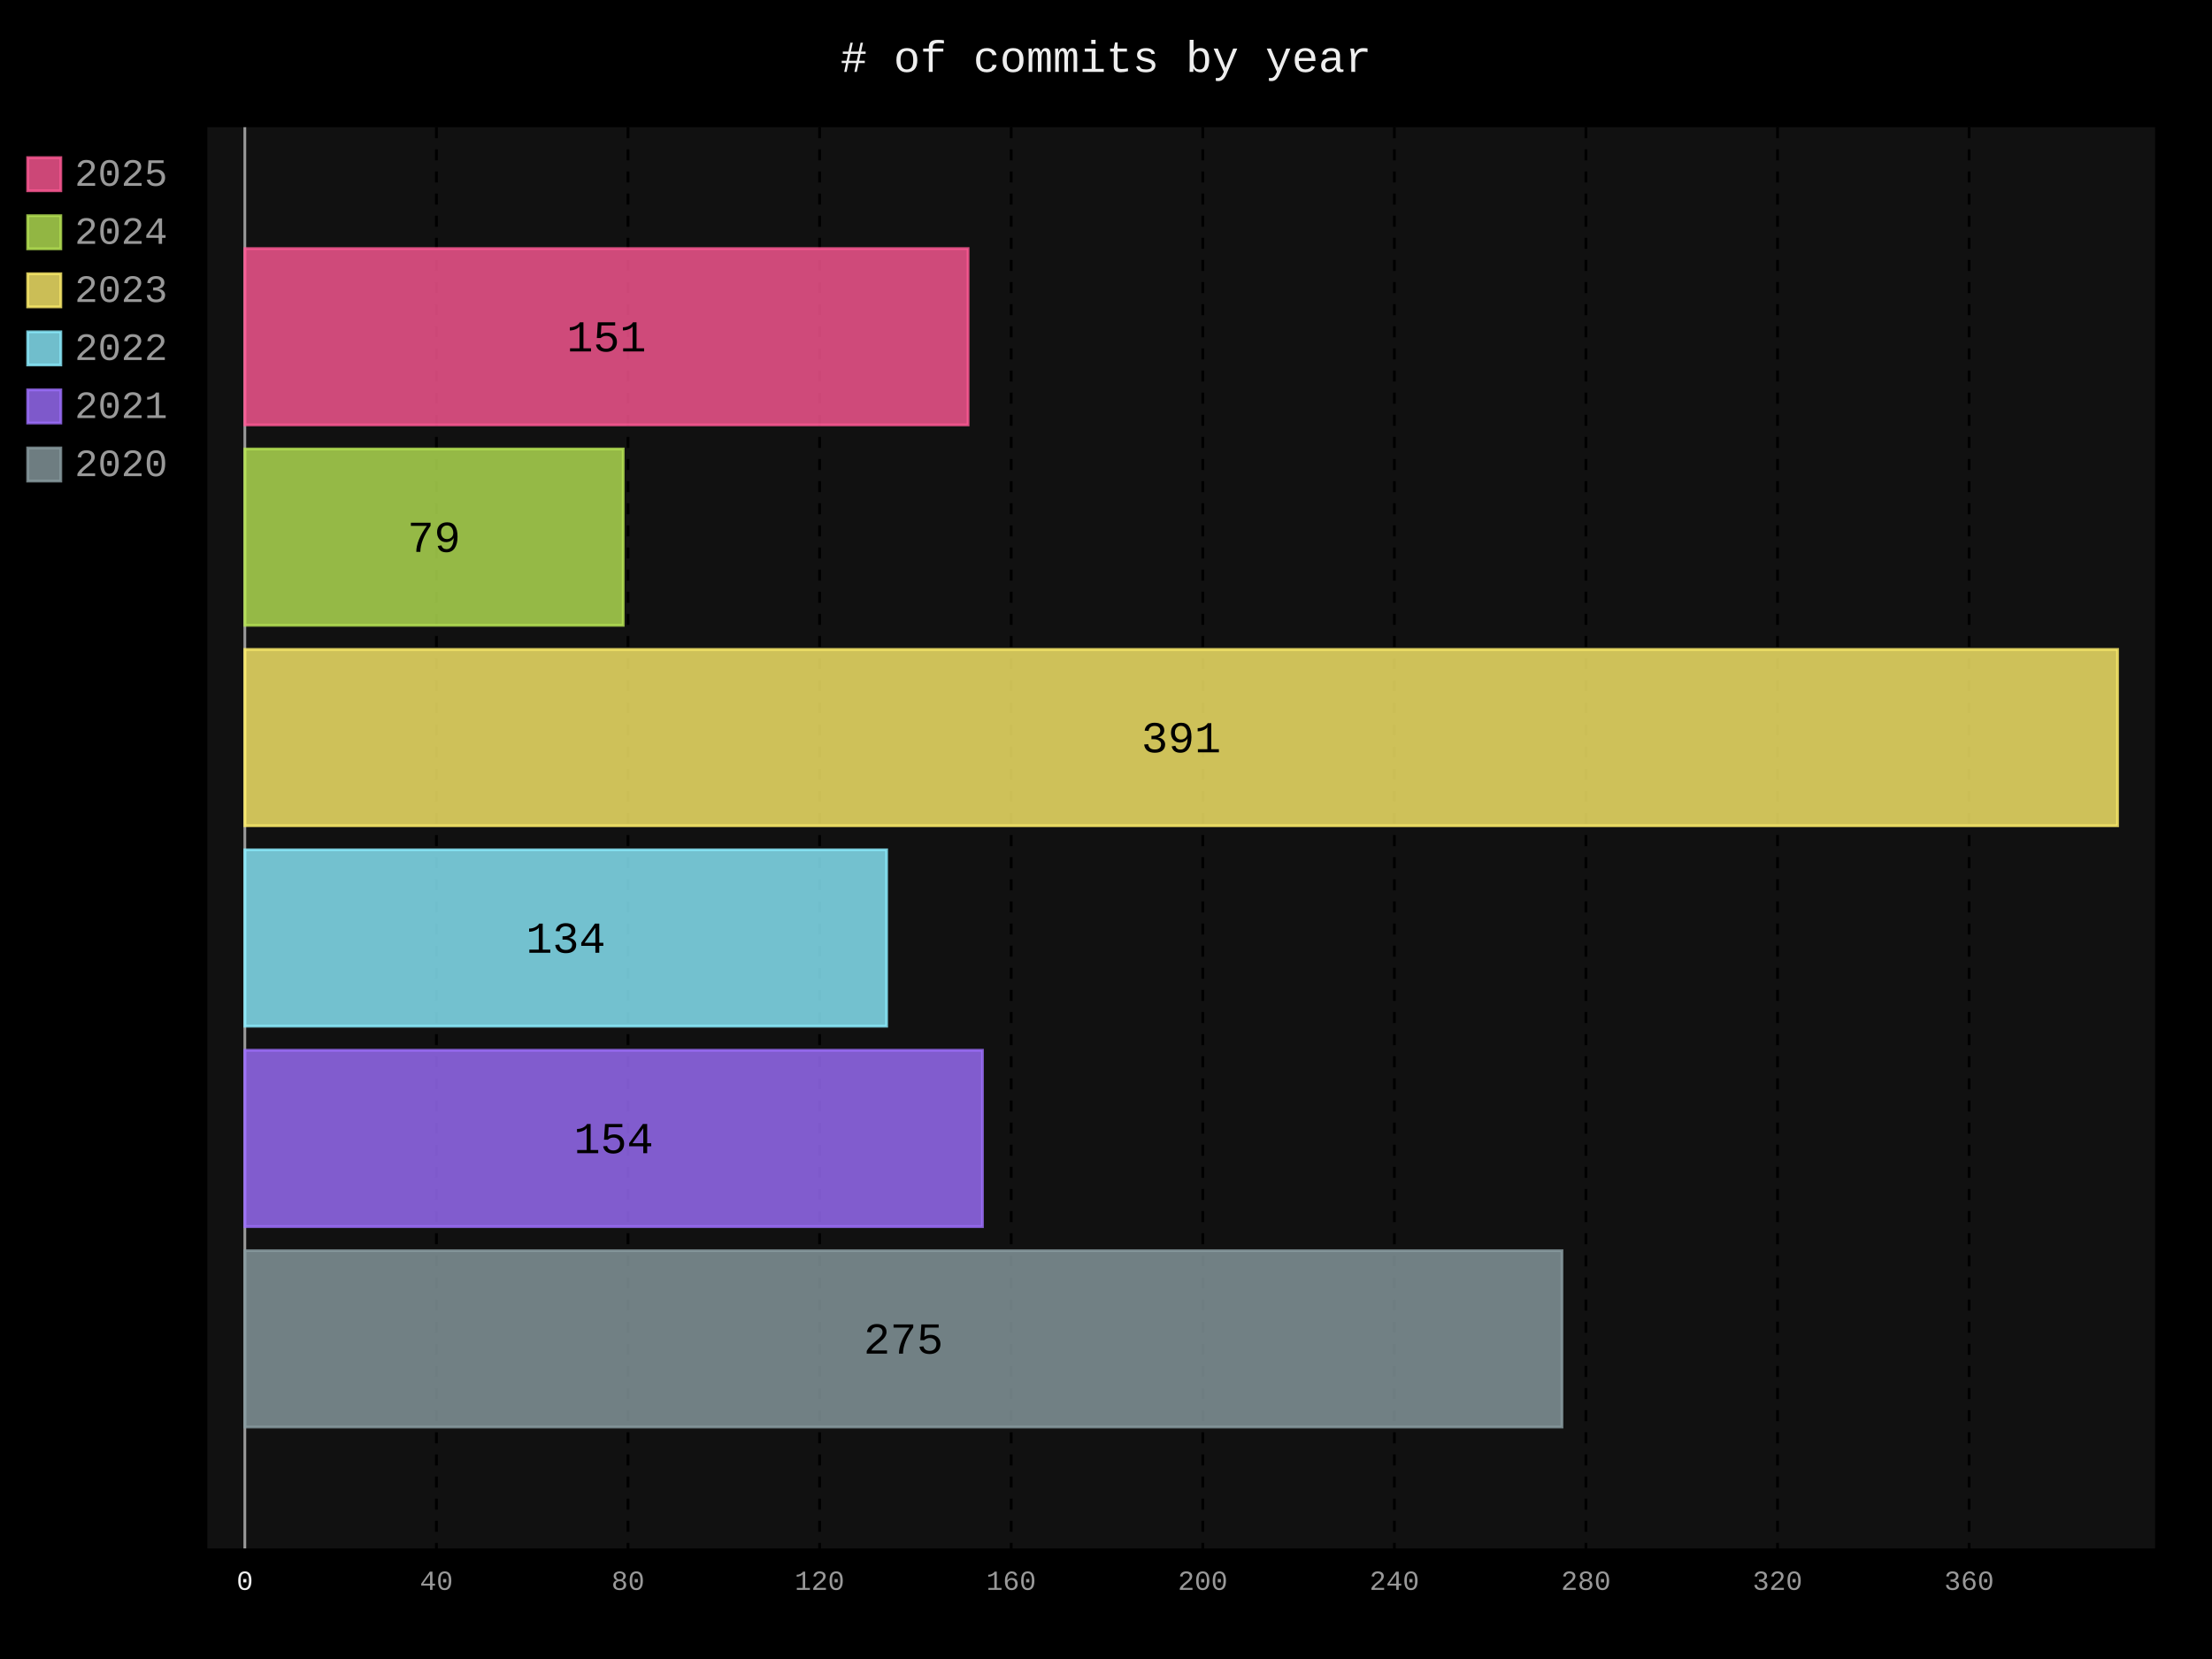
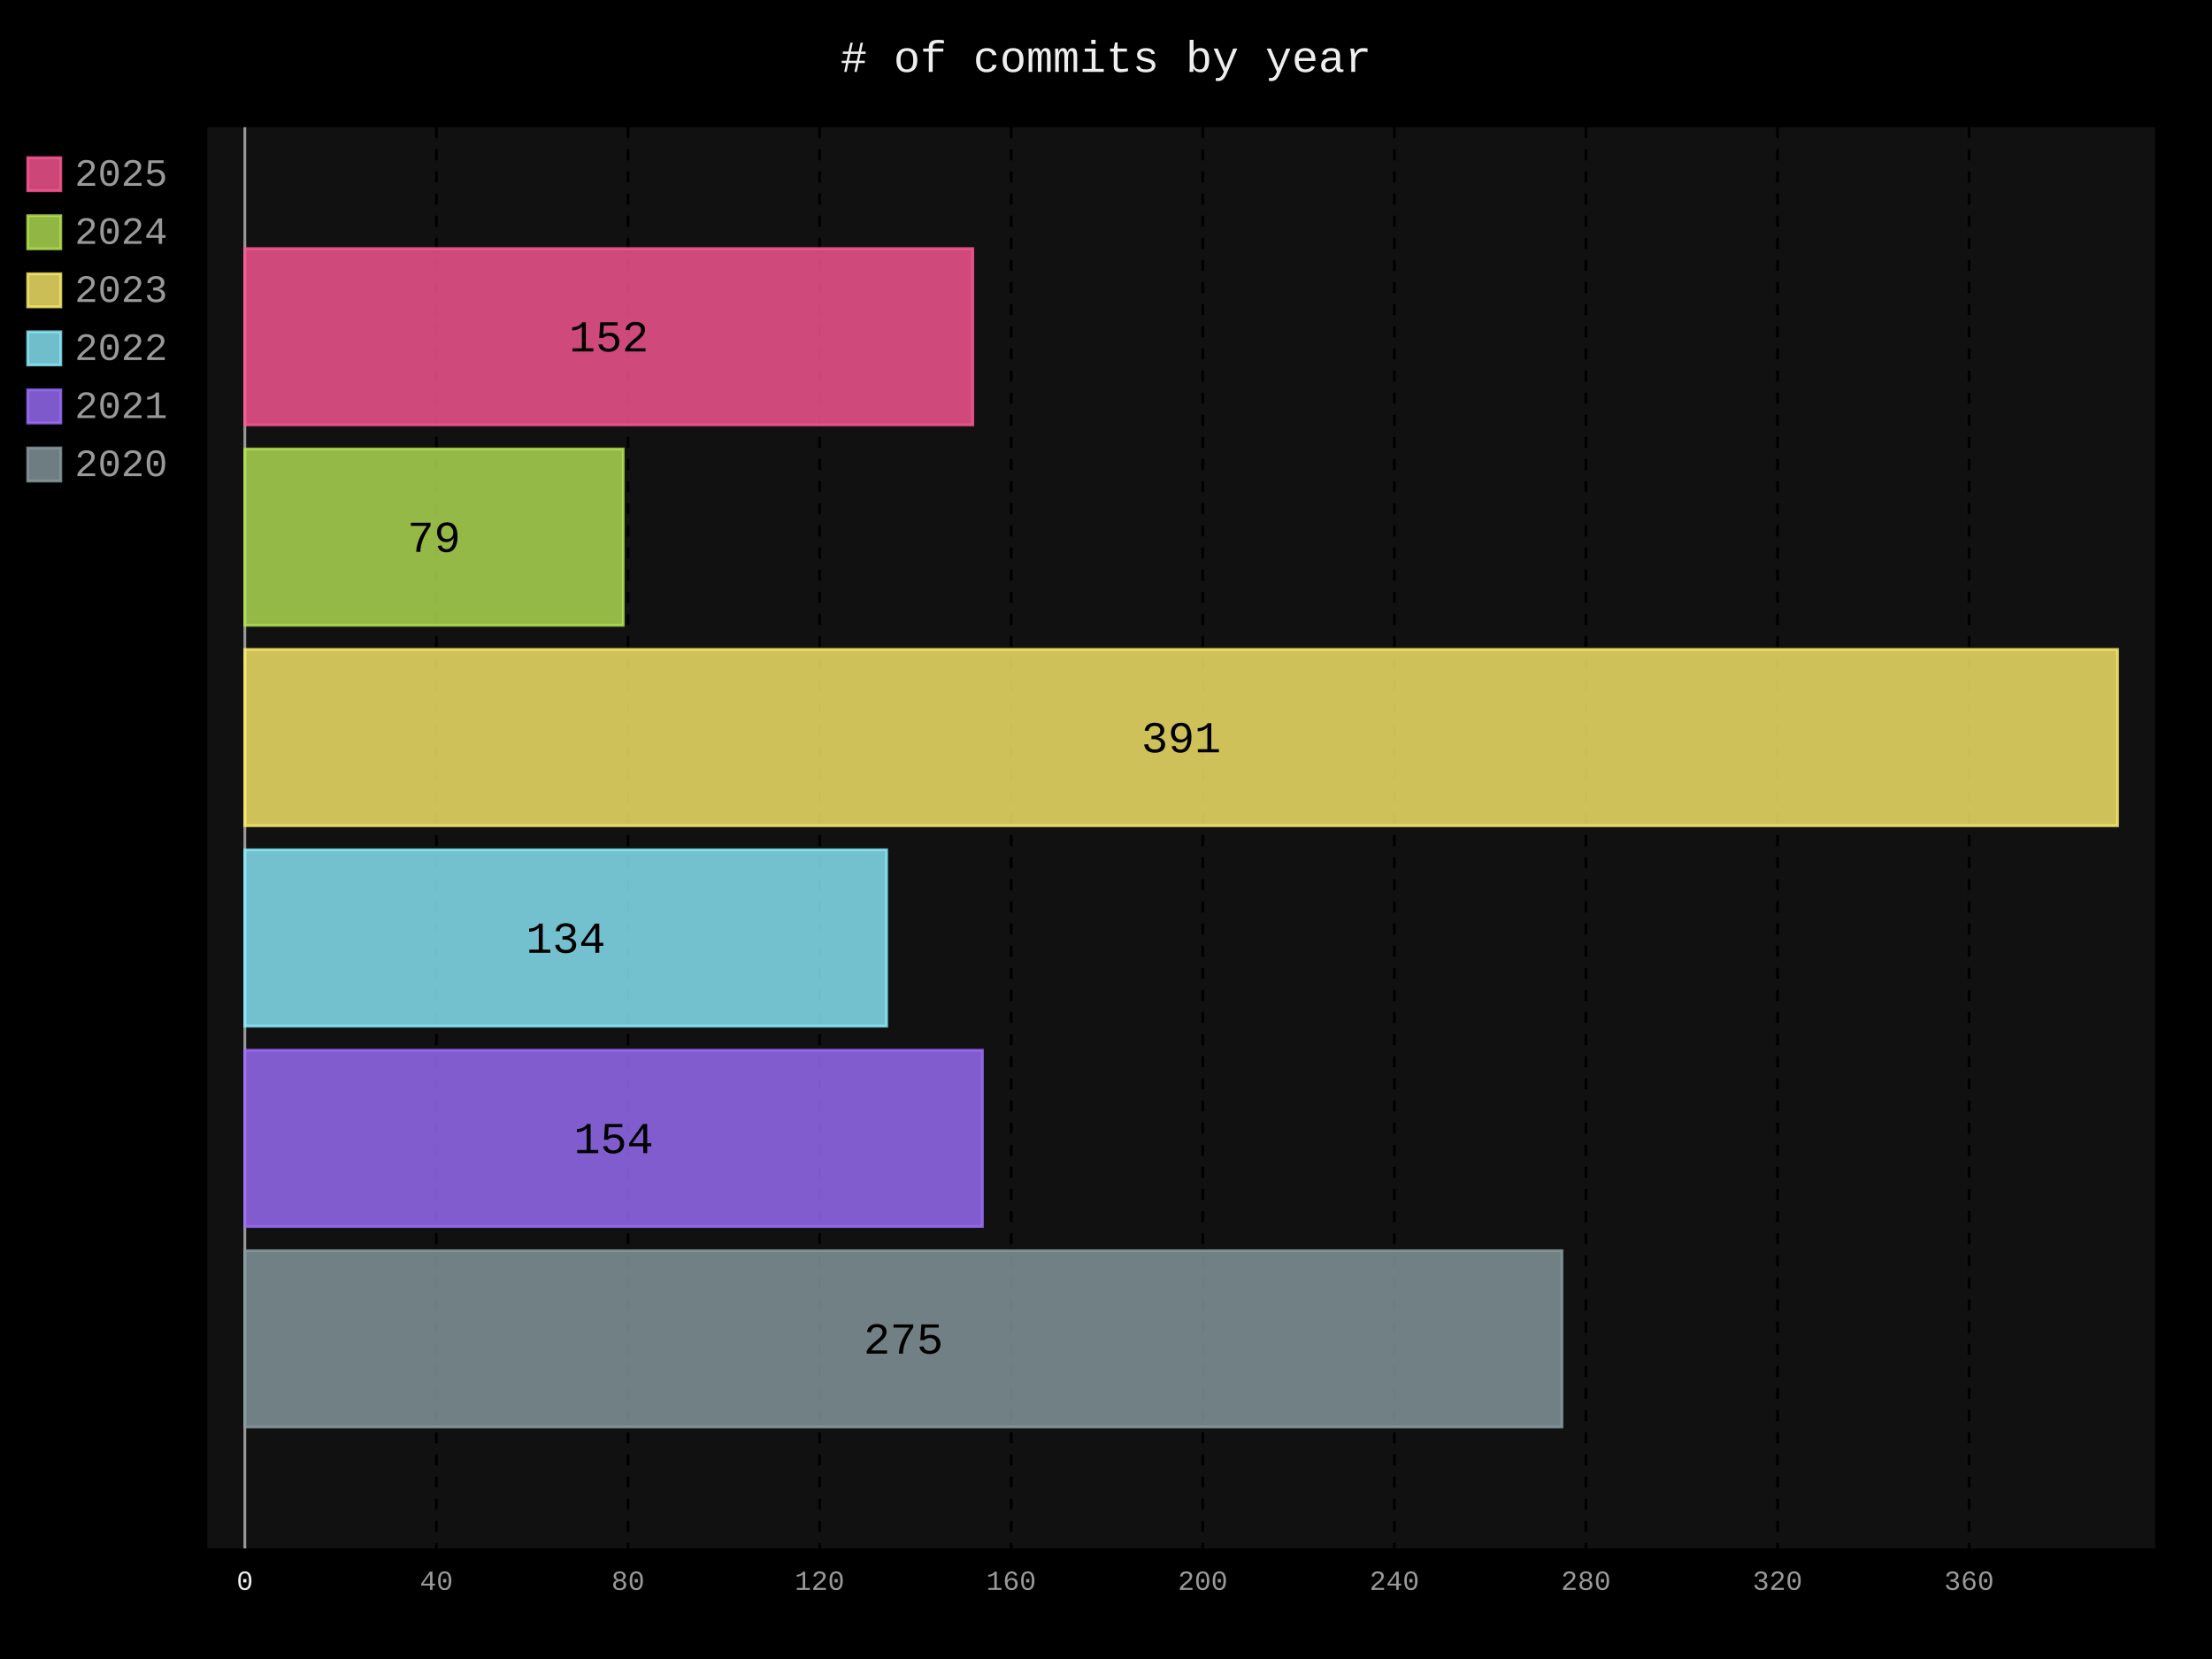
- <svg xmlns="http://www.w3.org/2000/svg" id="chart-4c5465e2-573b-4206-aa53-1bff42c1b9eb" class="pygal-chart" viewBox="0 0 800 600">
+ <svg xmlns="http://www.w3.org/2000/svg" id="chart-5e382412-3f40-4b4a-9977-eae49c18cc6e" class="pygal-chart" viewBox="0 0 800 600">
  <defs>
-     <style type="text/css">#chart-4c5465e2-573b-4206-aa53-1bff42c1b9eb{-webkit-user-select:none;-webkit-font-smoothing:antialiased;font-family:Consolas,"Liberation Mono",Menlo,Courier,monospace}#chart-4c5465e2-573b-4206-aa53-1bff42c1b9eb .title{font-family:Consolas,"Liberation Mono",Menlo,Courier,monospace;font-size:16px}#chart-4c5465e2-573b-4206-aa53-1bff42c1b9eb .legends .legend text{font-family:Consolas,"Liberation Mono",Menlo,Courier,monospace;font-size:14px}#chart-4c5465e2-573b-4206-aa53-1bff42c1b9eb .axis text{font-family:Consolas,"Liberation Mono",Menlo,Courier,monospace;font-size:10px}#chart-4c5465e2-573b-4206-aa53-1bff42c1b9eb .axis text.major{font-family:Consolas,"Liberation Mono",Menlo,Courier,monospace;font-size:10px}#chart-4c5465e2-573b-4206-aa53-1bff42c1b9eb .text-overlay text.value{font-family:Consolas,"Liberation Mono",Menlo,Courier,monospace;font-size:16px}#chart-4c5465e2-573b-4206-aa53-1bff42c1b9eb .text-overlay text.label{font-family:Consolas,"Liberation Mono",Menlo,Courier,monospace;font-size:10px}#chart-4c5465e2-573b-4206-aa53-1bff42c1b9eb .tooltip{font-family:Consolas,"Liberation Mono",Menlo,Courier,monospace;font-size:14px}#chart-4c5465e2-573b-4206-aa53-1bff42c1b9eb text.no_data{font-family:Consolas,"Liberation Mono",Menlo,Courier,monospace;font-size:64px}
- #chart-4c5465e2-573b-4206-aa53-1bff42c1b9eb{background-color:black}#chart-4c5465e2-573b-4206-aa53-1bff42c1b9eb path,#chart-4c5465e2-573b-4206-aa53-1bff42c1b9eb line,#chart-4c5465e2-573b-4206-aa53-1bff42c1b9eb rect,#chart-4c5465e2-573b-4206-aa53-1bff42c1b9eb circle{-webkit-transition:250ms;-moz-transition:250ms;transition:250ms}#chart-4c5465e2-573b-4206-aa53-1bff42c1b9eb .graph &gt; .background{fill:black}#chart-4c5465e2-573b-4206-aa53-1bff42c1b9eb .plot &gt; .background{fill:#111}#chart-4c5465e2-573b-4206-aa53-1bff42c1b9eb .graph{fill:#999}#chart-4c5465e2-573b-4206-aa53-1bff42c1b9eb text.no_data{fill:#eee}#chart-4c5465e2-573b-4206-aa53-1bff42c1b9eb .title{fill:#eee}#chart-4c5465e2-573b-4206-aa53-1bff42c1b9eb .legends .legend text{fill:#999}#chart-4c5465e2-573b-4206-aa53-1bff42c1b9eb .legends .legend:hover text{fill:#eee}#chart-4c5465e2-573b-4206-aa53-1bff42c1b9eb .axis .line{stroke:#eee}#chart-4c5465e2-573b-4206-aa53-1bff42c1b9eb .axis .guide.line{stroke:#555}#chart-4c5465e2-573b-4206-aa53-1bff42c1b9eb .axis .major.line{stroke:#999}#chart-4c5465e2-573b-4206-aa53-1bff42c1b9eb .axis text.major{fill:#eee}#chart-4c5465e2-573b-4206-aa53-1bff42c1b9eb .axis.y .guides:hover .guide.line,#chart-4c5465e2-573b-4206-aa53-1bff42c1b9eb .line-graph .axis.x .guides:hover .guide.line,#chart-4c5465e2-573b-4206-aa53-1bff42c1b9eb .stackedline-graph .axis.x .guides:hover .guide.line,#chart-4c5465e2-573b-4206-aa53-1bff42c1b9eb .xy-graph .axis.x .guides:hover .guide.line{stroke:#eee}#chart-4c5465e2-573b-4206-aa53-1bff42c1b9eb .axis .guides:hover text{fill:#eee}#chart-4c5465e2-573b-4206-aa53-1bff42c1b9eb .reactive{fill-opacity:.8;stroke-opacity:.8;stroke-width:1}#chart-4c5465e2-573b-4206-aa53-1bff42c1b9eb .ci{stroke:#999}#chart-4c5465e2-573b-4206-aa53-1bff42c1b9eb .reactive.active,#chart-4c5465e2-573b-4206-aa53-1bff42c1b9eb .active .reactive{fill-opacity:.4;stroke-opacity:.9;stroke-width:4}#chart-4c5465e2-573b-4206-aa53-1bff42c1b9eb .ci .reactive.active{stroke-width:1.5}#chart-4c5465e2-573b-4206-aa53-1bff42c1b9eb .series text{fill:#eee}#chart-4c5465e2-573b-4206-aa53-1bff42c1b9eb .tooltip rect{fill:#111;stroke:#eee;-webkit-transition:opacity 250ms;-moz-transition:opacity 250ms;transition:opacity 250ms}#chart-4c5465e2-573b-4206-aa53-1bff42c1b9eb .tooltip .label{fill:#999}#chart-4c5465e2-573b-4206-aa53-1bff42c1b9eb .tooltip .label{fill:#999}#chart-4c5465e2-573b-4206-aa53-1bff42c1b9eb .tooltip .legend{font-size:.8em;fill:#555}#chart-4c5465e2-573b-4206-aa53-1bff42c1b9eb .tooltip .x_label{font-size:.6em;fill:#eee}#chart-4c5465e2-573b-4206-aa53-1bff42c1b9eb .tooltip .xlink{font-size:.5em;text-decoration:underline}#chart-4c5465e2-573b-4206-aa53-1bff42c1b9eb .tooltip .value{font-size:1.5em}#chart-4c5465e2-573b-4206-aa53-1bff42c1b9eb .bound{font-size:.5em}#chart-4c5465e2-573b-4206-aa53-1bff42c1b9eb .max-value{font-size:.75em;fill:#555}#chart-4c5465e2-573b-4206-aa53-1bff42c1b9eb .map-element{fill:#111;stroke:#555 !important}#chart-4c5465e2-573b-4206-aa53-1bff42c1b9eb .map-element .reactive{fill-opacity:inherit;stroke-opacity:inherit}#chart-4c5465e2-573b-4206-aa53-1bff42c1b9eb .color-0,#chart-4c5465e2-573b-4206-aa53-1bff42c1b9eb .color-0 a:visited{stroke:#ff5995;fill:#ff5995}#chart-4c5465e2-573b-4206-aa53-1bff42c1b9eb .color-1,#chart-4c5465e2-573b-4206-aa53-1bff42c1b9eb .color-1 a:visited{stroke:#b6e354;fill:#b6e354}#chart-4c5465e2-573b-4206-aa53-1bff42c1b9eb .color-2,#chart-4c5465e2-573b-4206-aa53-1bff42c1b9eb .color-2 a:visited{stroke:#feed6c;fill:#feed6c}#chart-4c5465e2-573b-4206-aa53-1bff42c1b9eb .color-3,#chart-4c5465e2-573b-4206-aa53-1bff42c1b9eb .color-3 a:visited{stroke:#8cedff;fill:#8cedff}#chart-4c5465e2-573b-4206-aa53-1bff42c1b9eb .color-4,#chart-4c5465e2-573b-4206-aa53-1bff42c1b9eb .color-4 a:visited{stroke:#9e6ffe;fill:#9e6ffe}#chart-4c5465e2-573b-4206-aa53-1bff42c1b9eb .color-5,#chart-4c5465e2-573b-4206-aa53-1bff42c1b9eb .color-5 a:visited{stroke:#899ca1;fill:#899ca1}#chart-4c5465e2-573b-4206-aa53-1bff42c1b9eb .text-overlay .color-0 text{fill:black}#chart-4c5465e2-573b-4206-aa53-1bff42c1b9eb .text-overlay .color-1 text{fill:black}#chart-4c5465e2-573b-4206-aa53-1bff42c1b9eb .text-overlay .color-2 text{fill:black}#chart-4c5465e2-573b-4206-aa53-1bff42c1b9eb .text-overlay .color-3 text{fill:black}#chart-4c5465e2-573b-4206-aa53-1bff42c1b9eb .text-overlay .color-4 text{fill:black}#chart-4c5465e2-573b-4206-aa53-1bff42c1b9eb .text-overlay .color-5 text{fill:black}
- #chart-4c5465e2-573b-4206-aa53-1bff42c1b9eb text.no_data{text-anchor:middle}#chart-4c5465e2-573b-4206-aa53-1bff42c1b9eb .guide.line{fill:none}#chart-4c5465e2-573b-4206-aa53-1bff42c1b9eb .centered{text-anchor:middle}#chart-4c5465e2-573b-4206-aa53-1bff42c1b9eb .title{text-anchor:middle}#chart-4c5465e2-573b-4206-aa53-1bff42c1b9eb .legends .legend text{fill-opacity:1}#chart-4c5465e2-573b-4206-aa53-1bff42c1b9eb .axis.x text{text-anchor:middle}#chart-4c5465e2-573b-4206-aa53-1bff42c1b9eb .axis.x:not(.web) text[transform]{text-anchor:start}#chart-4c5465e2-573b-4206-aa53-1bff42c1b9eb .axis.x:not(.web) text[transform].backwards{text-anchor:end}#chart-4c5465e2-573b-4206-aa53-1bff42c1b9eb .axis.y text{text-anchor:end}#chart-4c5465e2-573b-4206-aa53-1bff42c1b9eb .axis.y text[transform].backwards{text-anchor:start}#chart-4c5465e2-573b-4206-aa53-1bff42c1b9eb .axis.y2 text{text-anchor:start}#chart-4c5465e2-573b-4206-aa53-1bff42c1b9eb .axis.y2 text[transform].backwards{text-anchor:end}#chart-4c5465e2-573b-4206-aa53-1bff42c1b9eb .axis .guide.line{stroke-dasharray:4,4;stroke:black}#chart-4c5465e2-573b-4206-aa53-1bff42c1b9eb .axis .major.guide.line{stroke-dasharray:6,6;stroke:black}#chart-4c5465e2-573b-4206-aa53-1bff42c1b9eb .horizontal .axis.y .guide.line,#chart-4c5465e2-573b-4206-aa53-1bff42c1b9eb .horizontal .axis.y2 .guide.line,#chart-4c5465e2-573b-4206-aa53-1bff42c1b9eb .vertical .axis.x .guide.line{opacity:0}#chart-4c5465e2-573b-4206-aa53-1bff42c1b9eb .horizontal .axis.always_show .guide.line,#chart-4c5465e2-573b-4206-aa53-1bff42c1b9eb .vertical .axis.always_show .guide.line{opacity:1 !important}#chart-4c5465e2-573b-4206-aa53-1bff42c1b9eb .axis.y .guides:hover .guide.line,#chart-4c5465e2-573b-4206-aa53-1bff42c1b9eb .axis.y2 .guides:hover .guide.line,#chart-4c5465e2-573b-4206-aa53-1bff42c1b9eb .axis.x .guides:hover .guide.line{opacity:1}#chart-4c5465e2-573b-4206-aa53-1bff42c1b9eb .axis .guides:hover text{opacity:1}#chart-4c5465e2-573b-4206-aa53-1bff42c1b9eb .nofill{fill:none}#chart-4c5465e2-573b-4206-aa53-1bff42c1b9eb .subtle-fill{fill-opacity:.2}#chart-4c5465e2-573b-4206-aa53-1bff42c1b9eb .dot{stroke-width:1px;fill-opacity:1;stroke-opacity:1}#chart-4c5465e2-573b-4206-aa53-1bff42c1b9eb .dot.active{stroke-width:5px}#chart-4c5465e2-573b-4206-aa53-1bff42c1b9eb .dot.negative{fill:transparent}#chart-4c5465e2-573b-4206-aa53-1bff42c1b9eb text,#chart-4c5465e2-573b-4206-aa53-1bff42c1b9eb tspan{stroke:none !important}#chart-4c5465e2-573b-4206-aa53-1bff42c1b9eb .series text.active{opacity:1}#chart-4c5465e2-573b-4206-aa53-1bff42c1b9eb .tooltip rect{fill-opacity:.95;stroke-width:.5}#chart-4c5465e2-573b-4206-aa53-1bff42c1b9eb .tooltip text{fill-opacity:1}#chart-4c5465e2-573b-4206-aa53-1bff42c1b9eb .showable{visibility:hidden}#chart-4c5465e2-573b-4206-aa53-1bff42c1b9eb .showable.shown{visibility:visible}#chart-4c5465e2-573b-4206-aa53-1bff42c1b9eb .gauge-background{fill:rgba(229,229,229,1);stroke:none}#chart-4c5465e2-573b-4206-aa53-1bff42c1b9eb .bg-lines{stroke:black;stroke-width:2px}</style>
+     <style type="text/css">#chart-5e382412-3f40-4b4a-9977-eae49c18cc6e{-webkit-user-select:none;-webkit-font-smoothing:antialiased;font-family:Consolas,"Liberation Mono",Menlo,Courier,monospace}#chart-5e382412-3f40-4b4a-9977-eae49c18cc6e .title{font-family:Consolas,"Liberation Mono",Menlo,Courier,monospace;font-size:16px}#chart-5e382412-3f40-4b4a-9977-eae49c18cc6e .legends .legend text{font-family:Consolas,"Liberation Mono",Menlo,Courier,monospace;font-size:14px}#chart-5e382412-3f40-4b4a-9977-eae49c18cc6e .axis text{font-family:Consolas,"Liberation Mono",Menlo,Courier,monospace;font-size:10px}#chart-5e382412-3f40-4b4a-9977-eae49c18cc6e .axis text.major{font-family:Consolas,"Liberation Mono",Menlo,Courier,monospace;font-size:10px}#chart-5e382412-3f40-4b4a-9977-eae49c18cc6e .text-overlay text.value{font-family:Consolas,"Liberation Mono",Menlo,Courier,monospace;font-size:16px}#chart-5e382412-3f40-4b4a-9977-eae49c18cc6e .text-overlay text.label{font-family:Consolas,"Liberation Mono",Menlo,Courier,monospace;font-size:10px}#chart-5e382412-3f40-4b4a-9977-eae49c18cc6e .tooltip{font-family:Consolas,"Liberation Mono",Menlo,Courier,monospace;font-size:14px}#chart-5e382412-3f40-4b4a-9977-eae49c18cc6e text.no_data{font-family:Consolas,"Liberation Mono",Menlo,Courier,monospace;font-size:64px}
+ #chart-5e382412-3f40-4b4a-9977-eae49c18cc6e{background-color:black}#chart-5e382412-3f40-4b4a-9977-eae49c18cc6e path,#chart-5e382412-3f40-4b4a-9977-eae49c18cc6e line,#chart-5e382412-3f40-4b4a-9977-eae49c18cc6e rect,#chart-5e382412-3f40-4b4a-9977-eae49c18cc6e circle{-webkit-transition:250ms;-moz-transition:250ms;transition:250ms}#chart-5e382412-3f40-4b4a-9977-eae49c18cc6e .graph &gt; .background{fill:black}#chart-5e382412-3f40-4b4a-9977-eae49c18cc6e .plot &gt; .background{fill:#111}#chart-5e382412-3f40-4b4a-9977-eae49c18cc6e .graph{fill:#999}#chart-5e382412-3f40-4b4a-9977-eae49c18cc6e text.no_data{fill:#eee}#chart-5e382412-3f40-4b4a-9977-eae49c18cc6e .title{fill:#eee}#chart-5e382412-3f40-4b4a-9977-eae49c18cc6e .legends .legend text{fill:#999}#chart-5e382412-3f40-4b4a-9977-eae49c18cc6e .legends .legend:hover text{fill:#eee}#chart-5e382412-3f40-4b4a-9977-eae49c18cc6e .axis .line{stroke:#eee}#chart-5e382412-3f40-4b4a-9977-eae49c18cc6e .axis .guide.line{stroke:#555}#chart-5e382412-3f40-4b4a-9977-eae49c18cc6e .axis .major.line{stroke:#999}#chart-5e382412-3f40-4b4a-9977-eae49c18cc6e .axis text.major{fill:#eee}#chart-5e382412-3f40-4b4a-9977-eae49c18cc6e .axis.y .guides:hover .guide.line,#chart-5e382412-3f40-4b4a-9977-eae49c18cc6e .line-graph .axis.x .guides:hover .guide.line,#chart-5e382412-3f40-4b4a-9977-eae49c18cc6e .stackedline-graph .axis.x .guides:hover .guide.line,#chart-5e382412-3f40-4b4a-9977-eae49c18cc6e .xy-graph .axis.x .guides:hover .guide.line{stroke:#eee}#chart-5e382412-3f40-4b4a-9977-eae49c18cc6e .axis .guides:hover text{fill:#eee}#chart-5e382412-3f40-4b4a-9977-eae49c18cc6e .reactive{fill-opacity:.8;stroke-opacity:.8;stroke-width:1}#chart-5e382412-3f40-4b4a-9977-eae49c18cc6e .ci{stroke:#999}#chart-5e382412-3f40-4b4a-9977-eae49c18cc6e .reactive.active,#chart-5e382412-3f40-4b4a-9977-eae49c18cc6e .active .reactive{fill-opacity:.4;stroke-opacity:.9;stroke-width:4}#chart-5e382412-3f40-4b4a-9977-eae49c18cc6e .ci .reactive.active{stroke-width:1.5}#chart-5e382412-3f40-4b4a-9977-eae49c18cc6e .series text{fill:#eee}#chart-5e382412-3f40-4b4a-9977-eae49c18cc6e .tooltip rect{fill:#111;stroke:#eee;-webkit-transition:opacity 250ms;-moz-transition:opacity 250ms;transition:opacity 250ms}#chart-5e382412-3f40-4b4a-9977-eae49c18cc6e .tooltip .label{fill:#999}#chart-5e382412-3f40-4b4a-9977-eae49c18cc6e .tooltip .label{fill:#999}#chart-5e382412-3f40-4b4a-9977-eae49c18cc6e .tooltip .legend{font-size:.8em;fill:#555}#chart-5e382412-3f40-4b4a-9977-eae49c18cc6e .tooltip .x_label{font-size:.6em;fill:#eee}#chart-5e382412-3f40-4b4a-9977-eae49c18cc6e .tooltip .xlink{font-size:.5em;text-decoration:underline}#chart-5e382412-3f40-4b4a-9977-eae49c18cc6e .tooltip .value{font-size:1.5em}#chart-5e382412-3f40-4b4a-9977-eae49c18cc6e .bound{font-size:.5em}#chart-5e382412-3f40-4b4a-9977-eae49c18cc6e .max-value{font-size:.75em;fill:#555}#chart-5e382412-3f40-4b4a-9977-eae49c18cc6e .map-element{fill:#111;stroke:#555 !important}#chart-5e382412-3f40-4b4a-9977-eae49c18cc6e .map-element .reactive{fill-opacity:inherit;stroke-opacity:inherit}#chart-5e382412-3f40-4b4a-9977-eae49c18cc6e .color-0,#chart-5e382412-3f40-4b4a-9977-eae49c18cc6e .color-0 a:visited{stroke:#ff5995;fill:#ff5995}#chart-5e382412-3f40-4b4a-9977-eae49c18cc6e .color-1,#chart-5e382412-3f40-4b4a-9977-eae49c18cc6e .color-1 a:visited{stroke:#b6e354;fill:#b6e354}#chart-5e382412-3f40-4b4a-9977-eae49c18cc6e .color-2,#chart-5e382412-3f40-4b4a-9977-eae49c18cc6e .color-2 a:visited{stroke:#feed6c;fill:#feed6c}#chart-5e382412-3f40-4b4a-9977-eae49c18cc6e .color-3,#chart-5e382412-3f40-4b4a-9977-eae49c18cc6e .color-3 a:visited{stroke:#8cedff;fill:#8cedff}#chart-5e382412-3f40-4b4a-9977-eae49c18cc6e .color-4,#chart-5e382412-3f40-4b4a-9977-eae49c18cc6e .color-4 a:visited{stroke:#9e6ffe;fill:#9e6ffe}#chart-5e382412-3f40-4b4a-9977-eae49c18cc6e .color-5,#chart-5e382412-3f40-4b4a-9977-eae49c18cc6e .color-5 a:visited{stroke:#899ca1;fill:#899ca1}#chart-5e382412-3f40-4b4a-9977-eae49c18cc6e .text-overlay .color-0 text{fill:black}#chart-5e382412-3f40-4b4a-9977-eae49c18cc6e .text-overlay .color-1 text{fill:black}#chart-5e382412-3f40-4b4a-9977-eae49c18cc6e .text-overlay .color-2 text{fill:black}#chart-5e382412-3f40-4b4a-9977-eae49c18cc6e .text-overlay .color-3 text{fill:black}#chart-5e382412-3f40-4b4a-9977-eae49c18cc6e .text-overlay .color-4 text{fill:black}#chart-5e382412-3f40-4b4a-9977-eae49c18cc6e .text-overlay .color-5 text{fill:black}
+ #chart-5e382412-3f40-4b4a-9977-eae49c18cc6e text.no_data{text-anchor:middle}#chart-5e382412-3f40-4b4a-9977-eae49c18cc6e .guide.line{fill:none}#chart-5e382412-3f40-4b4a-9977-eae49c18cc6e .centered{text-anchor:middle}#chart-5e382412-3f40-4b4a-9977-eae49c18cc6e .title{text-anchor:middle}#chart-5e382412-3f40-4b4a-9977-eae49c18cc6e .legends .legend text{fill-opacity:1}#chart-5e382412-3f40-4b4a-9977-eae49c18cc6e .axis.x text{text-anchor:middle}#chart-5e382412-3f40-4b4a-9977-eae49c18cc6e .axis.x:not(.web) text[transform]{text-anchor:start}#chart-5e382412-3f40-4b4a-9977-eae49c18cc6e .axis.x:not(.web) text[transform].backwards{text-anchor:end}#chart-5e382412-3f40-4b4a-9977-eae49c18cc6e .axis.y text{text-anchor:end}#chart-5e382412-3f40-4b4a-9977-eae49c18cc6e .axis.y text[transform].backwards{text-anchor:start}#chart-5e382412-3f40-4b4a-9977-eae49c18cc6e .axis.y2 text{text-anchor:start}#chart-5e382412-3f40-4b4a-9977-eae49c18cc6e .axis.y2 text[transform].backwards{text-anchor:end}#chart-5e382412-3f40-4b4a-9977-eae49c18cc6e .axis .guide.line{stroke-dasharray:4,4;stroke:black}#chart-5e382412-3f40-4b4a-9977-eae49c18cc6e .axis .major.guide.line{stroke-dasharray:6,6;stroke:black}#chart-5e382412-3f40-4b4a-9977-eae49c18cc6e .horizontal .axis.y .guide.line,#chart-5e382412-3f40-4b4a-9977-eae49c18cc6e .horizontal .axis.y2 .guide.line,#chart-5e382412-3f40-4b4a-9977-eae49c18cc6e .vertical .axis.x .guide.line{opacity:0}#chart-5e382412-3f40-4b4a-9977-eae49c18cc6e .horizontal .axis.always_show .guide.line,#chart-5e382412-3f40-4b4a-9977-eae49c18cc6e .vertical .axis.always_show .guide.line{opacity:1 !important}#chart-5e382412-3f40-4b4a-9977-eae49c18cc6e .axis.y .guides:hover .guide.line,#chart-5e382412-3f40-4b4a-9977-eae49c18cc6e .axis.y2 .guides:hover .guide.line,#chart-5e382412-3f40-4b4a-9977-eae49c18cc6e .axis.x .guides:hover .guide.line{opacity:1}#chart-5e382412-3f40-4b4a-9977-eae49c18cc6e .axis .guides:hover text{opacity:1}#chart-5e382412-3f40-4b4a-9977-eae49c18cc6e .nofill{fill:none}#chart-5e382412-3f40-4b4a-9977-eae49c18cc6e .subtle-fill{fill-opacity:.2}#chart-5e382412-3f40-4b4a-9977-eae49c18cc6e .dot{stroke-width:1px;fill-opacity:1;stroke-opacity:1}#chart-5e382412-3f40-4b4a-9977-eae49c18cc6e .dot.active{stroke-width:5px}#chart-5e382412-3f40-4b4a-9977-eae49c18cc6e .dot.negative{fill:transparent}#chart-5e382412-3f40-4b4a-9977-eae49c18cc6e text,#chart-5e382412-3f40-4b4a-9977-eae49c18cc6e tspan{stroke:none !important}#chart-5e382412-3f40-4b4a-9977-eae49c18cc6e .series text.active{opacity:1}#chart-5e382412-3f40-4b4a-9977-eae49c18cc6e .tooltip rect{fill-opacity:.95;stroke-width:.5}#chart-5e382412-3f40-4b4a-9977-eae49c18cc6e .tooltip text{fill-opacity:1}#chart-5e382412-3f40-4b4a-9977-eae49c18cc6e .showable{visibility:hidden}#chart-5e382412-3f40-4b4a-9977-eae49c18cc6e .showable.shown{visibility:visible}#chart-5e382412-3f40-4b4a-9977-eae49c18cc6e .gauge-background{fill:rgba(229,229,229,1);stroke:none}#chart-5e382412-3f40-4b4a-9977-eae49c18cc6e .bg-lines{stroke:black;stroke-width:2px}</style>
  </defs>
  <g class="graph horizontalbar-graph horizontal">
    <rect x="0" y="0" width="800" height="600" class="background" />
    <g transform="translate(75, 46)" class="plot">
      <rect x="0" y="0" width="704.4" height="514" class="background" />
      <g class="axis x always_show">
        <g class="guides">
          <path d="M13.546 0 v514" class="axis major line" />
          <text x="13.546" y="529.0" class="major">0</text>
        </g>
        <g class="guides">
          <path d="M82.836 0 v514" class="guide line" />
          <text x="82.836" y="529.0" class="">40</text>
        </g>
        <g class="guides">
          <path d="M152.126 0 v514" class="guide line" />
          <text x="152.126" y="529.0" class="">80</text>
        </g>
        <g class="guides">
          <path d="M221.416 0 v514" class="guide line" />
          <text x="221.416" y="529.0" class="">120</text>
        </g>
        <g class="guides">
          <path d="M290.705 0 v514" class="guide line" />
          <text x="290.705" y="529.0" class="">160</text>
        </g>
        <g class="guides">
          <path d="M359.995 0 v514" class="guide line" />
          <text x="359.995" y="529.0" class="">200</text>
        </g>
        <g class="guides">
          <path d="M429.285 0 v514" class="guide line" />
          <text x="429.285" y="529.0" class="">240</text>
        </g>
        <g class="guides">
          <path d="M498.575 0 v514" class="guide line" />
          <text x="498.575" y="529.0" class="">280</text>
        </g>
        <g class="guides">
          <path d="M567.864 0 v514" class="guide line" />
          <text x="567.864" y="529.0" class="">320</text>
        </g>
        <g class="guides">
          <path d="M637.154 0 v514" class="guide line" />
          <text x="637.154" y="529.0" class="">360</text>
        </g>
      </g>
      <g class="series serie-5 color-5">
        <g class="bars">
          <g class="bar">
            <rect x="13.546" y="406.324" rx="0" ry="0" width="476.367" height="63.789" class="rect reactive tooltip-trigger" />
          </g>
        </g>
      </g>
      <g class="series serie-4 color-4">
        <g class="bars">
          <g class="bar">
            <rect x="13.546" y="333.836" rx="0" ry="0" width="266.766" height="63.789" class="rect reactive tooltip-trigger" />
          </g>
        </g>
      </g>
      <g class="series serie-3 color-3">
        <g class="bars">
          <g class="bar">
            <rect x="13.546" y="261.349" rx="0" ry="0" width="232.121" height="63.789" class="rect reactive tooltip-trigger" />
          </g>
        </g>
      </g>
      <g class="series serie-2 color-2">
        <g class="bars">
          <g class="bar">
            <rect x="13.546" y="188.862" rx="0" ry="0" width="677.308" height="63.789" class="rect reactive tooltip-trigger" />
          </g>
        </g>
      </g>
      <g class="series serie-1 color-1">
        <g class="bars">
          <g class="bar">
            <rect x="13.546" y="116.375" rx="0" ry="0" width="136.847" height="63.789" class="rect reactive tooltip-trigger" />
          </g>
        </g>
      </g>
      <g class="series serie-0 color-0">
        <g class="bars">
          <g class="bar">
-             <rect x="13.546" y="43.888" rx="0" ry="0" width="261.569" height="63.789" class="rect reactive tooltip-trigger" />
+             <rect x="13.546" y="43.888" rx="0" ry="0" width="263.301" height="63.789" class="rect reactive tooltip-trigger" />
          </g>
        </g>
      </g>
    </g>
    <g class="titles">
      <text x="400.0" y="26" class="title plot_title"># of commits by year</text>
    </g>
    <g transform="translate(75, 46)" class="plot overlay">
      <g class="series serie-5 color-5" />
      <g class="series serie-4 color-4" />
      <g class="series serie-3 color-3" />
      <g class="series serie-2 color-2" />
      <g class="series serie-1 color-1" />
      <g class="series serie-0 color-0" />
    </g>
    <g transform="translate(75, 46)" class="plot text-overlay">
      <g class="series serie-5 color-5">
        <text text-anchor="middle" x="251.73" y="443.551" class="value">275</text>
      </g>
      <g class="series serie-4 color-4">
        <text text-anchor="middle" x="146.929" y="371.064" class="value">154</text>
      </g>
      <g class="series serie-3 color-3">
        <text text-anchor="middle" x="129.607" y="298.577" class="value">134</text>
      </g>
      <g class="series serie-2 color-2">
        <text text-anchor="middle" x="352.2" y="226.09" class="value">391</text>
      </g>
      <g class="series serie-1 color-1">
        <text text-anchor="middle" x="81.97" y="153.603" class="value">79</text>
      </g>
      <g class="series serie-0 color-0">
-         <text text-anchor="middle" x="144.331" y="81.115" class="value">151</text>
+         <text text-anchor="middle" x="145.197" y="81.115" class="value">152</text>
      </g>
    </g>
    <g transform="translate(75, 46)" class="plot tooltip-overlay">
      <g transform="translate(0 0)" style="opacity: 0" class="tooltip">
        <rect rx="0" ry="0" width="0" height="0" class="tooltip-box" />
        <g class="text" />
      </g>
    </g>
    <g transform="translate(10, 56)" class="legends">
      <g id="activate-serie-0" class="legend reactive activate-serie">
        <rect x="0.0" y="1.0" width="12" height="12" class="color-0 reactive" />
        <text x="17.0" y="11.2">2025</text>
      </g>
      <g id="activate-serie-1" class="legend reactive activate-serie">
        <rect x="0.0" y="22.0" width="12" height="12" class="color-1 reactive" />
        <text x="17.0" y="32.2">2024</text>
      </g>
      <g id="activate-serie-2" class="legend reactive activate-serie">
        <rect x="0.0" y="43.0" width="12" height="12" class="color-2 reactive" />
        <text x="17.0" y="53.2">2023</text>
      </g>
      <g id="activate-serie-3" class="legend reactive activate-serie">
        <rect x="0.0" y="64.0" width="12" height="12" class="color-3 reactive" />
        <text x="17.0" y="74.2">2022</text>
      </g>
      <g id="activate-serie-4" class="legend reactive activate-serie">
        <rect x="0.0" y="85.0" width="12" height="12" class="color-4 reactive" />
        <text x="17.0" y="95.2">2021</text>
      </g>
      <g id="activate-serie-5" class="legend reactive activate-serie">
        <rect x="0.0" y="106.0" width="12" height="12" class="color-5 reactive" />
        <text x="17.0" y="116.2">2020</text>
      </g>
    </g>
    <g transform="translate(790, 56)" class="legends" />
  </g>
</svg>
